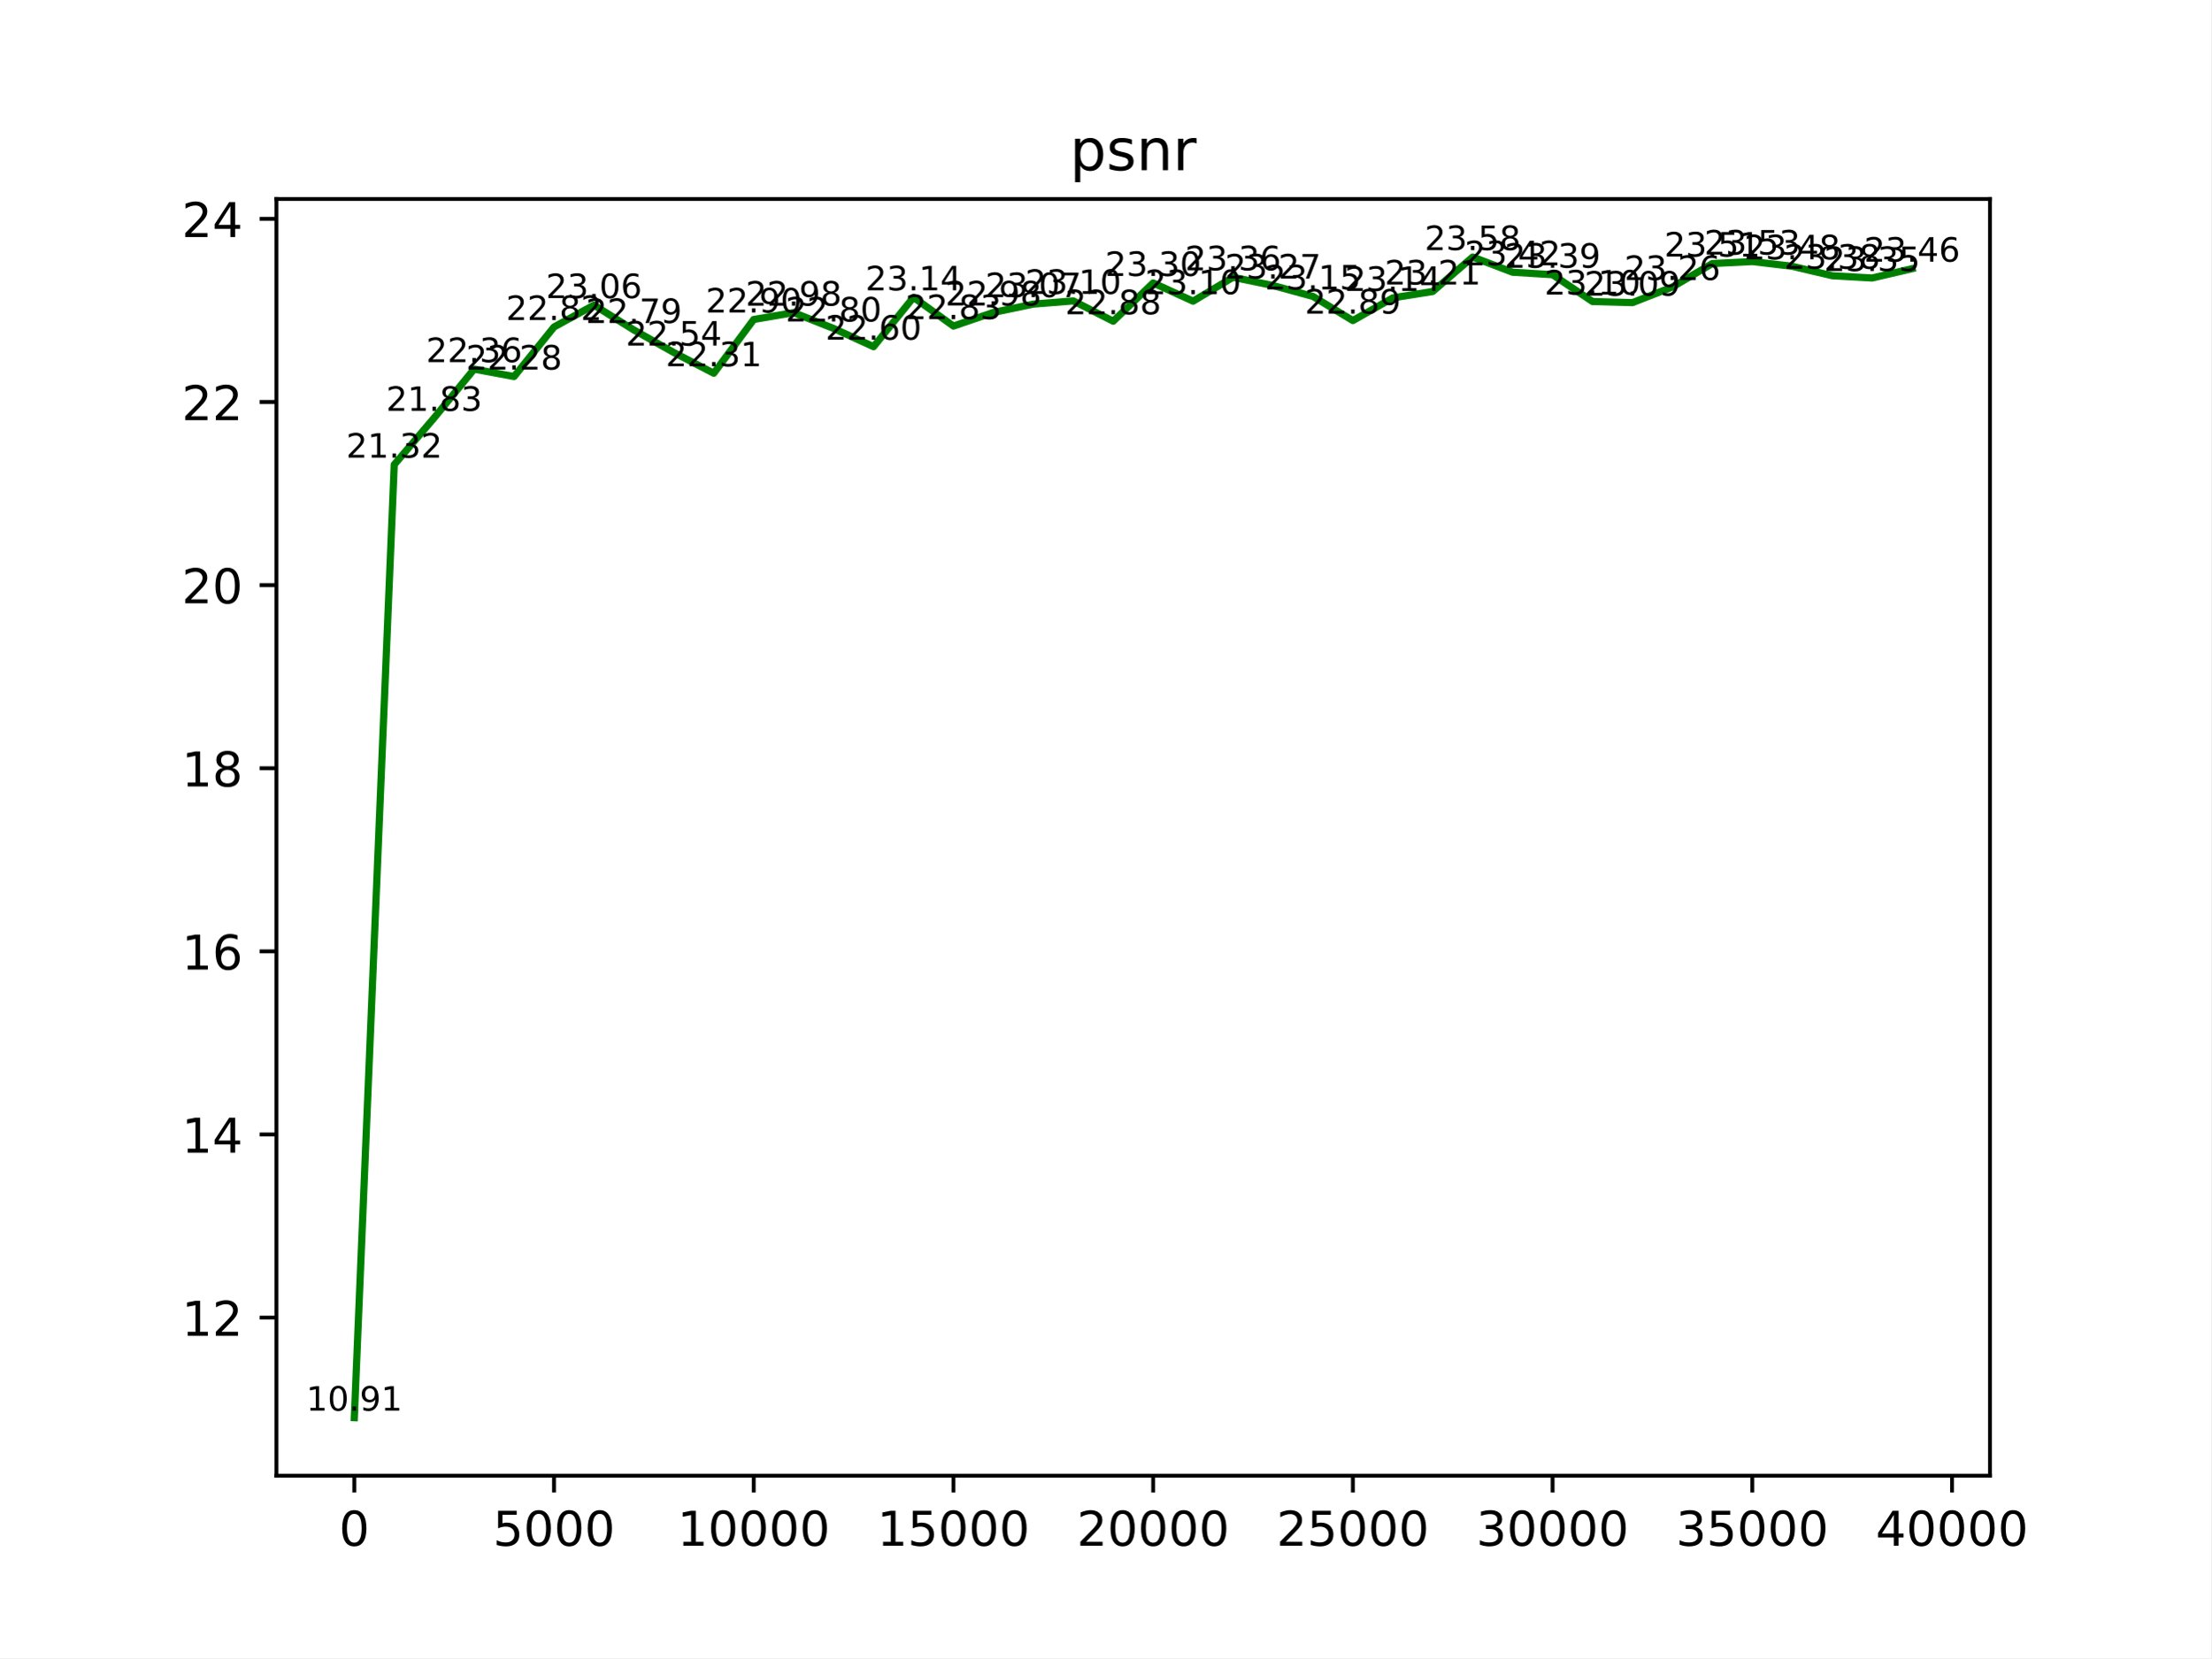
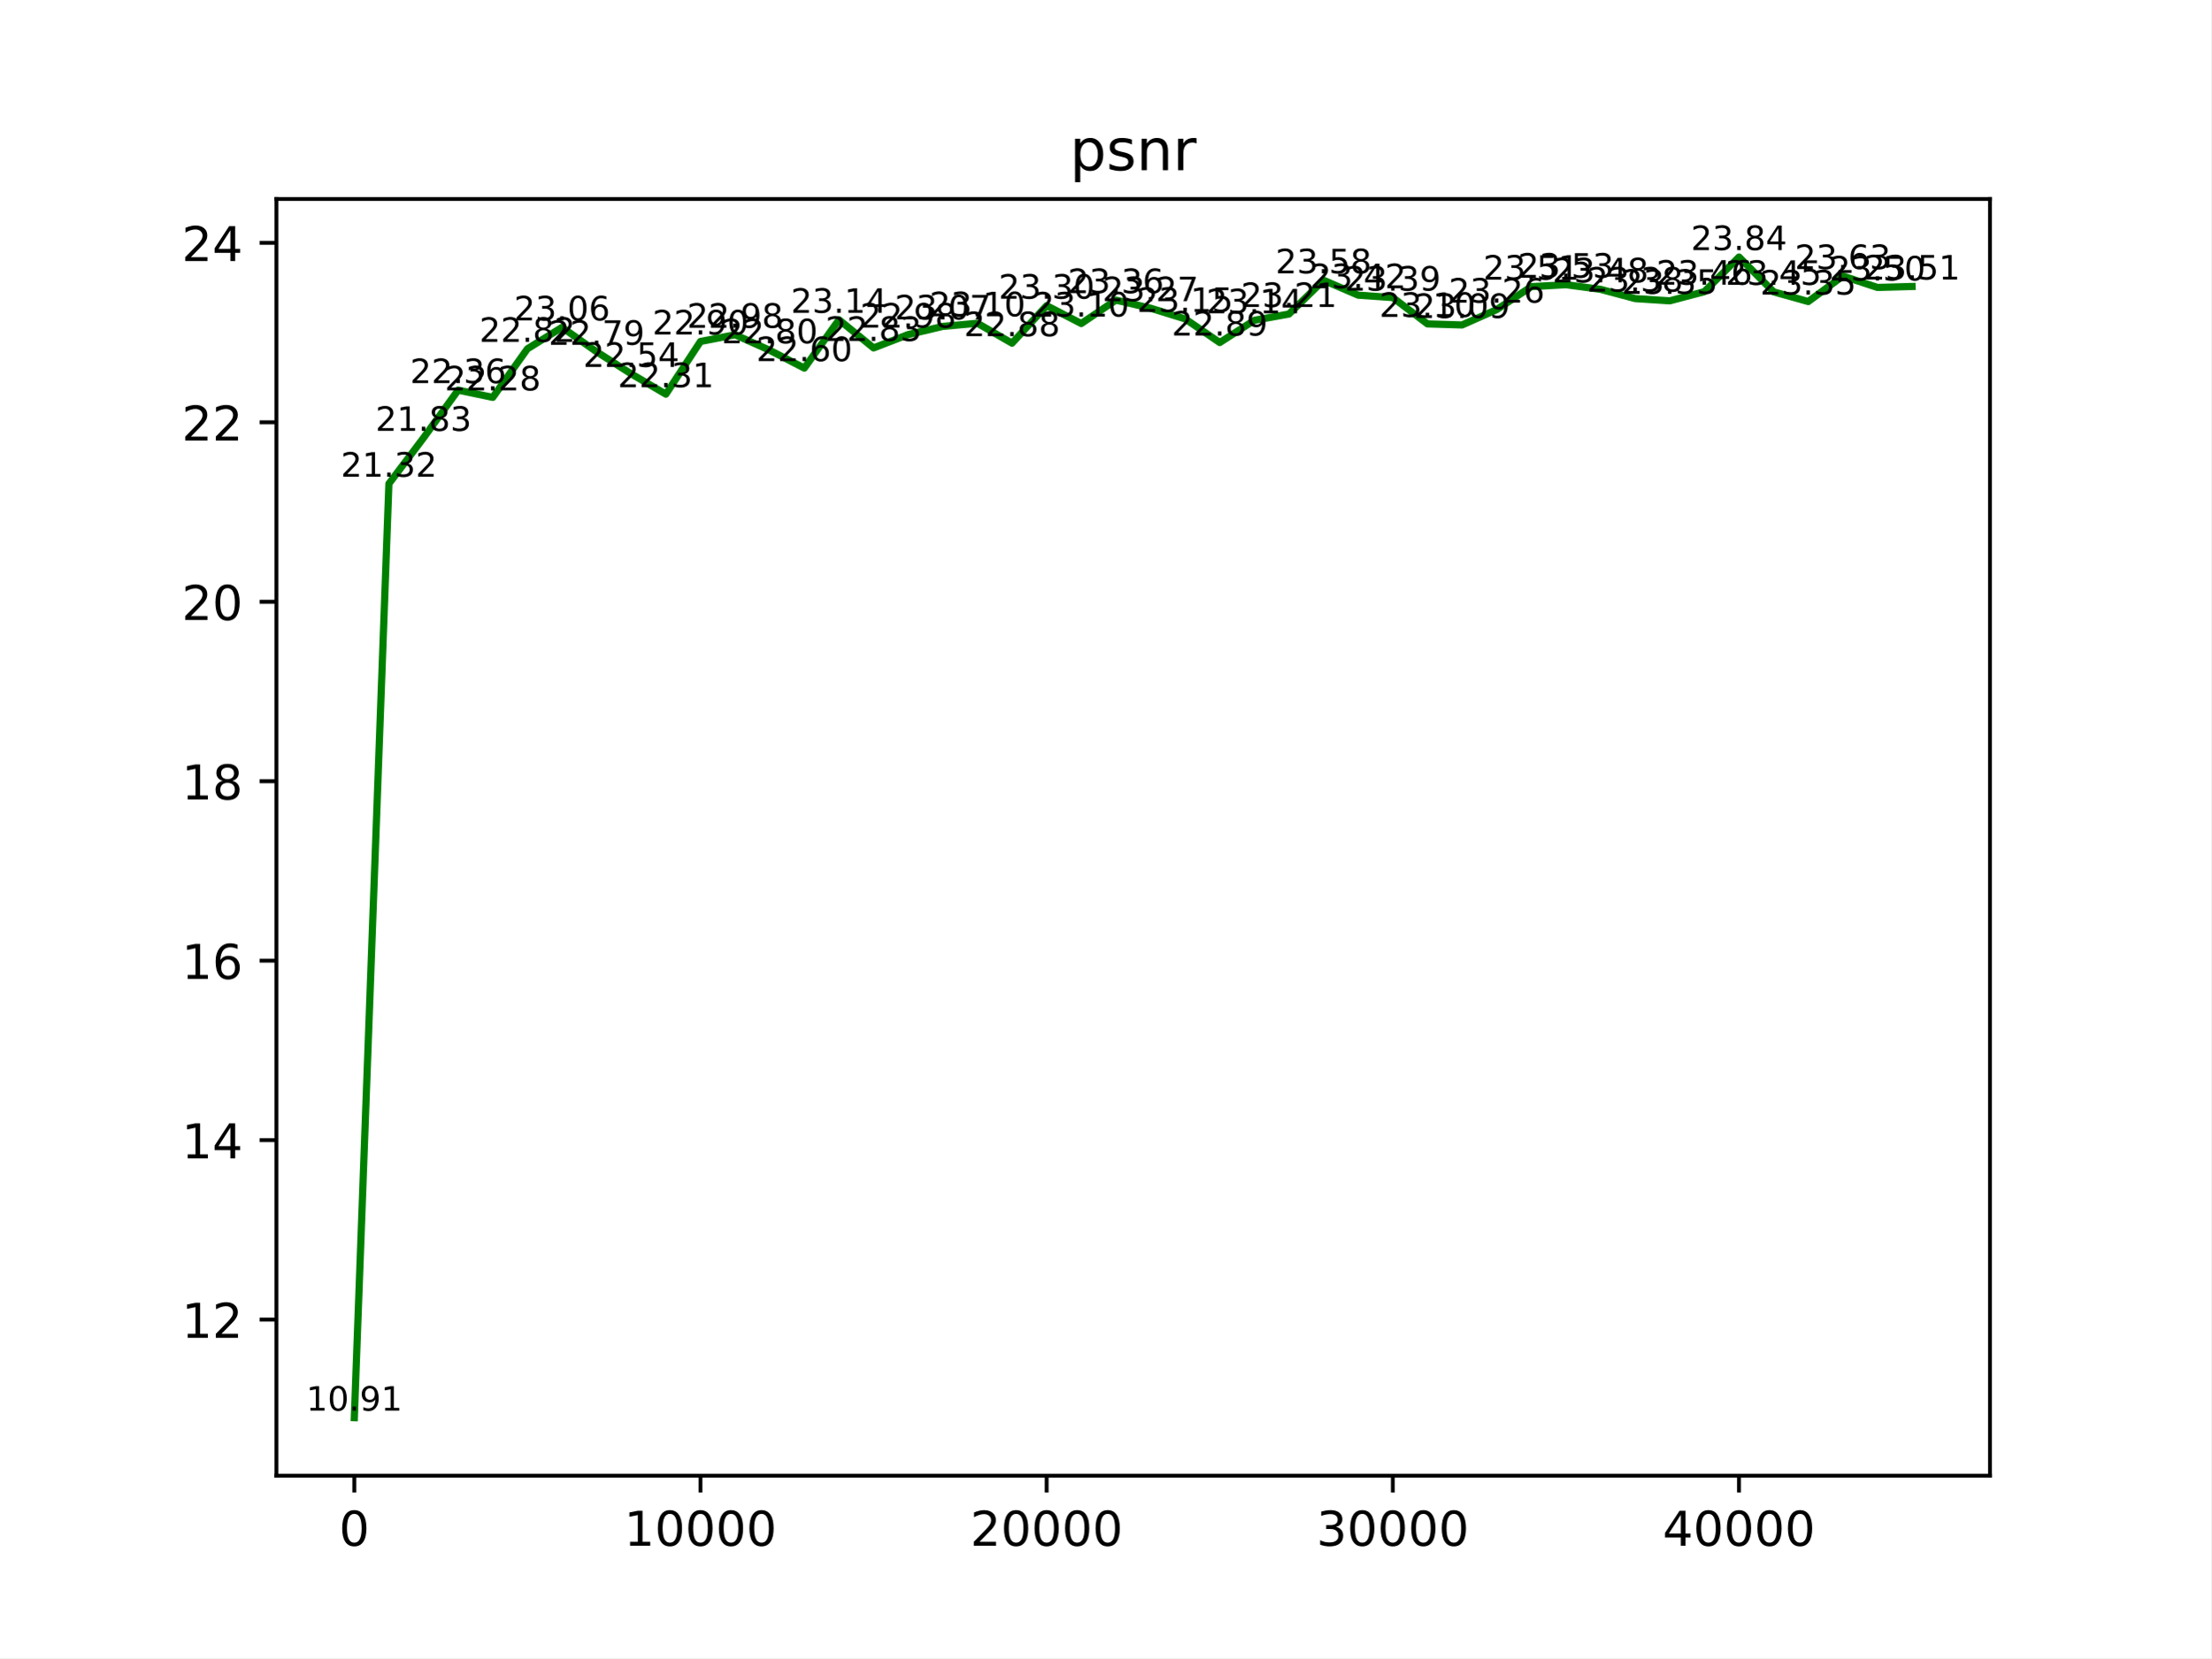
<svg xmlns="http://www.w3.org/2000/svg" xmlns:xlink="http://www.w3.org/1999/xlink" width="460.8pt" height="345.6pt" viewBox="0 0 460.8 345.6" version="1.1">
  <defs>
    <style type="text/css">*{stroke-linejoin: round; stroke-linecap: butt}</style>
  </defs>
  <g id="figure_1">
    <g id="patch_1">
      <path d="M 0 345.6  L 460.8 345.6  L 460.8 0  L 0 0  z " style="fill: #ffffff" />
    </g>
    <g id="axes_1">
      <g id="patch_2">
        <path d="M 57.6 307.584  L 414.72 307.584  L 414.72 41.472  L 57.6 41.472  z " style="fill: #ffffff" />
      </g>
      <g id="matplotlib.axis_1">
        <g id="xtick_1">
          <g id="line2d_1">
            <defs>
-               <path id="mefcbb07596" d="M 0 0  L 0 3.5  " style="stroke: #000000; stroke-width: 0.8" />
+               <path id="m2609061289" d="M 0 0  L 0 3.5  " style="stroke: #000000; stroke-width: 0.8" />
            </defs>
            <g>
-               <use xlink:href="#mefcbb07596" x="73.833" y="307.584" style="stroke: #000000; stroke-width: 0.8" />
+               <use xlink:href="#m2609061289" x="73.833" y="307.584" style="stroke: #000000; stroke-width: 0.8" />
            </g>
          </g>
          <g id="text_1">
            <g transform="translate(70.65148 322.1824)scale(0.1 -0.1)">
              <defs>
                <path id="DejaVuSans-30" d="M 2034 4250  Q 1547 4250 1301 3770  Q 1056 3291 1056 2328  Q 1056 1369 1301 889  Q 1547 409 2034 409  Q 2525 409 2770 889  Q 3016 1369 3016 2328  Q 3016 3291 2770 3770  Q 2525 4250 2034 4250  z M 2034 4750  Q 2819 4750 3233 4129  Q 3647 3509 3647 2328  Q 3647 1150 3233 529  Q 2819 -91 2034 -91  Q 1250 -91 836 529  Q 422 1150 422 2328  Q 422 3509 836 4129  Q 1250 4750 2034 4750  z " transform="scale(0.015625)" />
              </defs>
              <use xlink:href="#DejaVuSans-30" />
            </g>
          </g>
        </g>
        <g id="xtick_2">
          <g id="line2d_2">
            <g>
-               <use xlink:href="#mefcbb07596" x="115.455" y="307.584" style="stroke: #000000; stroke-width: 0.8" />
+               <use xlink:href="#m2609061289" x="145.978" y="307.584" style="stroke: #000000; stroke-width: 0.8" />
            </g>
          </g>
          <g id="text_2">
-             <g transform="translate(102.7301 322.1824)scale(0.1 -0.1)">
-               <defs>
-                 <path id="DejaVuSans-35" d="M 691 4666  L 3169 4666  L 3169 4134  L 1269 4134  L 1269 2991  Q 1406 3038 1543 3061  Q 1681 3084 1819 3084  Q 2600 3084 3056 2656  Q 3513 2228 3513 1497  Q 3513 744 3044 326  Q 2575 -91 1722 -91  Q 1428 -91 1123 -41  Q 819 9 494 109  L 494 744  Q 775 591 1075 516  Q 1375 441 1709 441  Q 2250 441 2565 725  Q 2881 1009 2881 1497  Q 2881 1984 2565 2268  Q 2250 2553 1709 2553  Q 1456 2553 1204 2497  Q 953 2441 691 2322  L 691 4666  z " transform="scale(0.015625)" />
-               </defs>
-               <use xlink:href="#DejaVuSans-35" />
-               <use xlink:href="#DejaVuSans-30" x="63.623" />
-               <use xlink:href="#DejaVuSans-30" x="127.246" />
-               <use xlink:href="#DejaVuSans-30" x="190.869" />
-             </g>
-           </g>
-         </g>
-         <g id="xtick_3">
-           <g id="line2d_3">
-             <g>
-               <use xlink:href="#mefcbb07596" x="157.077" y="307.584" style="stroke: #000000; stroke-width: 0.8" />
-             </g>
-           </g>
-           <g id="text_3">
-             <g transform="translate(141.1712 322.1824)scale(0.1 -0.1)">
+             <g transform="translate(130.0719 322.1824)scale(0.1 -0.1)">
              <defs>
                <path id="DejaVuSans-31" d="M 794 531  L 1825 531  L 1825 4091  L 703 3866  L 703 4441  L 1819 4666  L 2450 4666  L 2450 531  L 3481 531  L 3481 0  L 794 0  L 794 531  z " transform="scale(0.015625)" />
              </defs>
              <use xlink:href="#DejaVuSans-31" />
              <use xlink:href="#DejaVuSans-30" x="63.623" />
              <use xlink:href="#DejaVuSans-30" x="127.246" />
              <use xlink:href="#DejaVuSans-30" x="190.869" />
              <use xlink:href="#DejaVuSans-30" x="254.492" />
            </g>
          </g>
        </g>
-         <g id="xtick_4">
-           <g id="line2d_4">
-             <g>
-               <use xlink:href="#mefcbb07596" x="198.7" y="307.584" style="stroke: #000000; stroke-width: 0.8" />
-             </g>
-           </g>
-           <g id="text_4">
-             <g transform="translate(182.7936 322.1824)scale(0.1 -0.1)">
-               <use xlink:href="#DejaVuSans-31" />
-               <use xlink:href="#DejaVuSans-35" x="63.623" />
-               <use xlink:href="#DejaVuSans-30" x="127.246" />
-               <use xlink:href="#DejaVuSans-30" x="190.869" />
-               <use xlink:href="#DejaVuSans-30" x="254.492" />
-             </g>
-           </g>
-         </g>
-         <g id="xtick_5">
-           <g id="line2d_5">
-             <g>
-               <use xlink:href="#mefcbb07596" x="240.322" y="307.584" style="stroke: #000000; stroke-width: 0.8" />
-             </g>
-           </g>
-           <g id="text_5">
-             <g transform="translate(224.416 322.1824)scale(0.1 -0.1)">
+         <g id="xtick_3">
+           <g id="line2d_3">
+             <g>
+               <use xlink:href="#m2609061289" x="218.124" y="307.584" style="stroke: #000000; stroke-width: 0.8" />
+             </g>
+           </g>
+           <g id="text_3">
+             <g transform="translate(202.2174 322.1824)scale(0.1 -0.1)">
              <defs>
                <path id="DejaVuSans-32" d="M 1228 531  L 3431 531  L 3431 0  L 469 0  L 469 531  Q 828 903 1448 1529  Q 2069 2156 2228 2338  Q 2531 2678 2651 2914  Q 2772 3150 2772 3378  Q 2772 3750 2511 3984  Q 2250 4219 1831 4219  Q 1534 4219 1204 4116  Q 875 4013 500 3803  L 500 4441  Q 881 4594 1212 4672  Q 1544 4750 1819 4750  Q 2544 4750 2975 4387  Q 3406 4025 3406 3419  Q 3406 3131 3298 2873  Q 3191 2616 2906 2266  Q 2828 2175 2409 1742  Q 1991 1309 1228 531  z " transform="scale(0.015625)" />
              </defs>
              <use xlink:href="#DejaVuSans-32" />
              <use xlink:href="#DejaVuSans-30" x="63.623" />
              <use xlink:href="#DejaVuSans-30" x="127.246" />
              <use xlink:href="#DejaVuSans-30" x="190.869" />
              <use xlink:href="#DejaVuSans-30" x="254.492" />
            </g>
          </g>
        </g>
-         <g id="xtick_6">
-           <g id="line2d_6">
-             <g>
-               <use xlink:href="#mefcbb07596" x="281.945" y="307.584" style="stroke: #000000; stroke-width: 0.8" />
-             </g>
-           </g>
-           <g id="text_6">
-             <g transform="translate(266.0384 322.1824)scale(0.1 -0.1)">
-               <use xlink:href="#DejaVuSans-32" />
-               <use xlink:href="#DejaVuSans-35" x="63.623" />
-               <use xlink:href="#DejaVuSans-30" x="127.246" />
-               <use xlink:href="#DejaVuSans-30" x="190.869" />
-               <use xlink:href="#DejaVuSans-30" x="254.492" />
-             </g>
-           </g>
-         </g>
-         <g id="xtick_7">
-           <g id="line2d_7">
-             <g>
-               <use xlink:href="#mefcbb07596" x="323.567" y="307.584" style="stroke: #000000; stroke-width: 0.8" />
-             </g>
-           </g>
-           <g id="text_7">
-             <g transform="translate(307.6607 322.1824)scale(0.1 -0.1)">
+         <g id="xtick_4">
+           <g id="line2d_4">
+             <g>
+               <use xlink:href="#m2609061289" x="290.269" y="307.584" style="stroke: #000000; stroke-width: 0.8" />
+             </g>
+           </g>
+           <g id="text_4">
+             <g transform="translate(274.3628 322.1824)scale(0.1 -0.1)">
              <defs>
                <path id="DejaVuSans-33" d="M 2597 2516  Q 3050 2419 3304 2112  Q 3559 1806 3559 1356  Q 3559 666 3084 287  Q 2609 -91 1734 -91  Q 1441 -91 1130 -33  Q 819 25 488 141  L 488 750  Q 750 597 1062 519  Q 1375 441 1716 441  Q 2309 441 2620 675  Q 2931 909 2931 1356  Q 2931 1769 2642 2001  Q 2353 2234 1838 2234  L 1294 2234  L 1294 2753  L 1863 2753  Q 2328 2753 2575 2939  Q 2822 3125 2822 3475  Q 2822 3834 2567 4026  Q 2313 4219 1838 4219  Q 1578 4219 1281 4162  Q 984 4106 628 3988  L 628 4550  Q 988 4650 1302 4700  Q 1616 4750 1894 4750  Q 2613 4750 3031 4423  Q 3450 4097 3450 3541  Q 3450 3153 3228 2886  Q 3006 2619 2597 2516  z " transform="scale(0.015625)" />
              </defs>
              <use xlink:href="#DejaVuSans-33" />
              <use xlink:href="#DejaVuSans-30" x="63.623" />
              <use xlink:href="#DejaVuSans-30" x="127.246" />
              <use xlink:href="#DejaVuSans-30" x="190.869" />
              <use xlink:href="#DejaVuSans-30" x="254.492" />
            </g>
          </g>
        </g>
-         <g id="xtick_8">
-           <g id="line2d_8">
-             <g>
-               <use xlink:href="#mefcbb07596" x="365.189" y="307.584" style="stroke: #000000; stroke-width: 0.8" />
-             </g>
-           </g>
-           <g id="text_8">
-             <g transform="translate(349.2831 322.1824)scale(0.1 -0.1)">
-               <use xlink:href="#DejaVuSans-33" />
-               <use xlink:href="#DejaVuSans-35" x="63.623" />
-               <use xlink:href="#DejaVuSans-30" x="127.246" />
-               <use xlink:href="#DejaVuSans-30" x="190.869" />
-               <use xlink:href="#DejaVuSans-30" x="254.492" />
-             </g>
-           </g>
-         </g>
-         <g id="xtick_9">
-           <g id="line2d_9">
-             <g>
-               <use xlink:href="#mefcbb07596" x="406.812" y="307.584" style="stroke: #000000; stroke-width: 0.8" />
-             </g>
-           </g>
-           <g id="text_9">
-             <g transform="translate(390.9055 322.1824)scale(0.1 -0.1)">
+         <g id="xtick_5">
+           <g id="line2d_5">
+             <g>
+               <use xlink:href="#m2609061289" x="362.415" y="307.584" style="stroke: #000000; stroke-width: 0.8" />
+             </g>
+           </g>
+           <g id="text_5">
+             <g transform="translate(346.5083 322.1824)scale(0.1 -0.1)">
              <defs>
                <path id="DejaVuSans-34" d="M 2419 4116  L 825 1625  L 2419 1625  L 2419 4116  z M 2253 4666  L 3047 4666  L 3047 1625  L 3713 1625  L 3713 1100  L 3047 1100  L 3047 0  L 2419 0  L 2419 1100  L 313 1100  L 313 1709  L 2253 4666  z " transform="scale(0.015625)" />
              </defs>
              <use xlink:href="#DejaVuSans-34" />
              <use xlink:href="#DejaVuSans-30" x="63.623" />
              <use xlink:href="#DejaVuSans-30" x="127.246" />
              <use xlink:href="#DejaVuSans-30" x="190.869" />
              <use xlink:href="#DejaVuSans-30" x="254.492" />
            </g>
          </g>
        </g>
      </g>
      <g id="matplotlib.axis_2">
        <g id="ytick_1">
-           <g id="line2d_10">
+           <g id="line2d_6">
            <defs>
-               <path id="m9832557cb6" d="M 0 0  L -3.5 0  " style="stroke: #000000; stroke-width: 0.8" />
+               <path id="ma4cf246453" d="M 0 0  L -3.5 0  " style="stroke: #000000; stroke-width: 0.8" />
            </defs>
            <g>
-               <use xlink:href="#m9832557cb6" x="57.6" y="274.628" style="stroke: #000000; stroke-width: 0.8" />
-             </g>
-           </g>
-           <g id="text_10">
-             <g transform="translate(37.875 278.4274)scale(0.1 -0.1)">
+               <use xlink:href="#ma4cf246453" x="57.6" y="275.046" style="stroke: #000000; stroke-width: 0.8" />
+             </g>
+           </g>
+           <g id="text_6">
+             <g transform="translate(37.875 278.8451)scale(0.1 -0.1)">
              <use xlink:href="#DejaVuSans-31" />
              <use xlink:href="#DejaVuSans-32" x="63.623" />
            </g>
          </g>
        </g>
        <g id="ytick_2">
-           <g id="line2d_11">
-             <g>
-               <use xlink:href="#m9832557cb6" x="57.6" y="236.458" style="stroke: #000000; stroke-width: 0.8" />
-             </g>
-           </g>
-           <g id="text_11">
-             <g transform="translate(37.875 240.2577)scale(0.1 -0.1)">
+           <g id="line2d_7">
+             <g>
+               <use xlink:href="#ma4cf246453" x="57.6" y="237.64" style="stroke: #000000; stroke-width: 0.8" />
+             </g>
+           </g>
+           <g id="text_7">
+             <g transform="translate(37.875 241.4396)scale(0.1 -0.1)">
              <use xlink:href="#DejaVuSans-31" />
              <use xlink:href="#DejaVuSans-34" x="63.623" />
            </g>
          </g>
        </g>
        <g id="ytick_3">
-           <g id="line2d_12">
-             <g>
-               <use xlink:href="#m9832557cb6" x="57.6" y="198.289" style="stroke: #000000; stroke-width: 0.8" />
-             </g>
-           </g>
-           <g id="text_12">
-             <g transform="translate(37.875 202.0879)scale(0.1 -0.1)">
+           <g id="line2d_8">
+             <g>
+               <use xlink:href="#ma4cf246453" x="57.6" y="200.235" style="stroke: #000000; stroke-width: 0.8" />
+             </g>
+           </g>
+           <g id="text_8">
+             <g transform="translate(37.875 204.0341)scale(0.1 -0.1)">
              <defs>
                <path id="DejaVuSans-36" d="M 2113 2584  Q 1688 2584 1439 2293  Q 1191 2003 1191 1497  Q 1191 994 1439 701  Q 1688 409 2113 409  Q 2538 409 2786 701  Q 3034 994 3034 1497  Q 3034 2003 2786 2293  Q 2538 2584 2113 2584  z M 3366 4563  L 3366 3988  Q 3128 4100 2886 4159  Q 2644 4219 2406 4219  Q 1781 4219 1451 3797  Q 1122 3375 1075 2522  Q 1259 2794 1537 2939  Q 1816 3084 2150 3084  Q 2853 3084 3261 2657  Q 3669 2231 3669 1497  Q 3669 778 3244 343  Q 2819 -91 2113 -91  Q 1303 -91 875 529  Q 447 1150 447 2328  Q 447 3434 972 4092  Q 1497 4750 2381 4750  Q 2619 4750 2861 4703  Q 3103 4656 3366 4563  z " transform="scale(0.015625)" />
              </defs>
              <use xlink:href="#DejaVuSans-31" />
              <use xlink:href="#DejaVuSans-36" x="63.623" />
            </g>
          </g>
        </g>
        <g id="ytick_4">
-           <g id="line2d_13">
-             <g>
-               <use xlink:href="#m9832557cb6" x="57.6" y="160.119" style="stroke: #000000; stroke-width: 0.8" />
-             </g>
-           </g>
-           <g id="text_13">
-             <g transform="translate(37.875 163.9181)scale(0.1 -0.1)">
+           <g id="line2d_9">
+             <g>
+               <use xlink:href="#ma4cf246453" x="57.6" y="162.829" style="stroke: #000000; stroke-width: 0.8" />
+             </g>
+           </g>
+           <g id="text_9">
+             <g transform="translate(37.875 166.6287)scale(0.1 -0.1)">
              <defs>
                <path id="DejaVuSans-38" d="M 2034 2216  Q 1584 2216 1326 1975  Q 1069 1734 1069 1313  Q 1069 891 1326 650  Q 1584 409 2034 409  Q 2484 409 2743 651  Q 3003 894 3003 1313  Q 3003 1734 2745 1975  Q 2488 2216 2034 2216  z M 1403 2484  Q 997 2584 770 2862  Q 544 3141 544 3541  Q 544 4100 942 4425  Q 1341 4750 2034 4750  Q 2731 4750 3128 4425  Q 3525 4100 3525 3541  Q 3525 3141 3298 2862  Q 3072 2584 2669 2484  Q 3125 2378 3379 2068  Q 3634 1759 3634 1313  Q 3634 634 3220 271  Q 2806 -91 2034 -91  Q 1263 -91 848 271  Q 434 634 434 1313  Q 434 1759 690 2068  Q 947 2378 1403 2484  z M 1172 3481  Q 1172 3119 1398 2916  Q 1625 2713 2034 2713  Q 2441 2713 2670 2916  Q 2900 3119 2900 3481  Q 2900 3844 2670 4047  Q 2441 4250 2034 4250  Q 1625 4250 1398 4047  Q 1172 3844 1172 3481  z " transform="scale(0.015625)" />
              </defs>
              <use xlink:href="#DejaVuSans-31" />
              <use xlink:href="#DejaVuSans-38" x="63.623" />
            </g>
          </g>
        </g>
        <g id="ytick_5">
-           <g id="line2d_14">
-             <g>
-               <use xlink:href="#m9832557cb6" x="57.6" y="121.949" style="stroke: #000000; stroke-width: 0.8" />
-             </g>
-           </g>
-           <g id="text_14">
-             <g transform="translate(37.875 125.7484)scale(0.1 -0.1)">
+           <g id="line2d_10">
+             <g>
+               <use xlink:href="#ma4cf246453" x="57.6" y="125.424" style="stroke: #000000; stroke-width: 0.8" />
+             </g>
+           </g>
+           <g id="text_10">
+             <g transform="translate(37.875 129.2232)scale(0.1 -0.1)">
              <use xlink:href="#DejaVuSans-32" />
              <use xlink:href="#DejaVuSans-30" x="63.623" />
            </g>
          </g>
        </g>
        <g id="ytick_6">
-           <g id="line2d_15">
-             <g>
-               <use xlink:href="#m9832557cb6" x="57.6" y="83.779" style="stroke: #000000; stroke-width: 0.8" />
-             </g>
-           </g>
-           <g id="text_15">
-             <g transform="translate(37.875 87.57859)scale(0.1 -0.1)">
+           <g id="line2d_11">
+             <g>
+               <use xlink:href="#ma4cf246453" x="57.6" y="88.018" style="stroke: #000000; stroke-width: 0.8" />
+             </g>
+           </g>
+           <g id="text_11">
+             <g transform="translate(37.875 91.81767)scale(0.1 -0.1)">
              <use xlink:href="#DejaVuSans-32" />
              <use xlink:href="#DejaVuSans-32" x="63.623" />
            </g>
          </g>
        </g>
        <g id="ytick_7">
-           <g id="line2d_16">
-             <g>
-               <use xlink:href="#m9832557cb6" x="57.6" y="45.61" style="stroke: #000000; stroke-width: 0.8" />
-             </g>
-           </g>
-           <g id="text_16">
-             <g transform="translate(37.875 49.40882)scale(0.1 -0.1)">
+           <g id="line2d_12">
+             <g>
+               <use xlink:href="#ma4cf246453" x="57.6" y="50.613" style="stroke: #000000; stroke-width: 0.8" />
+             </g>
+           </g>
+           <g id="text_12">
+             <g transform="translate(37.875 54.41219)scale(0.1 -0.1)">
              <use xlink:href="#DejaVuSans-32" />
              <use xlink:href="#DejaVuSans-34" x="63.623" />
            </g>
          </g>
        </g>
      </g>
-       <g id="line2d_17">
-         <path d="M 73.833 295.488  L 82.157 96.833  L 90.482 87.081  L 98.806 76.928  L 107.131 78.474  L 115.455 68.149  L 123.78 63.588  L 132.104 68.779  L 140.429 73.474  L 148.753 77.787  L 157.077 66.584  L 165.402 65.153  L 173.726 68.454  L 182.051 72.252  L 190.375 61.965  L 198.7 67.958  L 207.024 65.114  L 215.349 63.378  L 223.673 62.71  L 231.998 66.947  L 240.322 58.969  L 248.647 62.767  L 256.971 57.786  L 265.296 59.503  L 273.62 61.775  L 281.945 66.813  L 290.269 62.08  L 298.594 60.744  L 306.918 53.568  L 315.243 56.736  L 323.567 57.251  L 331.891 62.843  L 340.216 63.072  L 348.54 59.809  L 356.865 54.923  L 365.189 54.503  L 373.514 55.496  L 381.838 57.461  L 390.163 57.938  L 398.487 55.992  " clip-path="url(#p289a0929b6)" style="fill: none; stroke: #008000; stroke-width: 1.5; stroke-linecap: square" />
+       <g id="line2d_13">
+         <path d="M 73.833 295.488  L 81.047 100.811  L 88.262 91.254  L 95.476 81.304  L 102.691 82.819  L 109.905 72.701  L 117.12 68.231  L 124.335 73.318  L 131.549 77.919  L 138.764 82.146  L 145.978 71.167  L 153.193 69.765  L 160.407 73  L 167.622 76.722  L 174.836 66.641  L 182.051 72.514  L 189.265 69.727  L 196.48 68.025  L 203.695 67.371  L 210.909 71.523  L 218.124 63.705  L 225.338 67.427  L 232.553 62.545  L 239.767 64.229  L 246.982 66.454  L 254.196 71.392  L 261.411 66.753  L 268.625 65.444  L 275.84 58.412  L 283.055 61.517  L 290.269 62.022  L 297.484 67.502  L 304.698 67.726  L 311.913 64.528  L 319.127 59.74  L 326.342 59.328  L 333.556 60.301  L 340.771 62.227  L 347.985 62.695  L 355.2 60.787  L 362.415 53.568  L 369.629 60.825  L 376.844 62.845  L 384.058 57.533  L 391.273 59.908  L 398.487 59.703  " clip-path="url(#peee6339cbf)" style="fill: none; stroke: #008000; stroke-width: 1.5; stroke-linecap: square" />
      </g>
      <g id="patch_3">
        <path d="M 57.6 307.584  L 57.6 41.472  " style="fill: none; stroke: #000000; stroke-width: 0.8; stroke-linejoin: miter; stroke-linecap: square" />
      </g>
      <g id="patch_4">
        <path d="M 414.72 307.584  L 414.72 41.472  " style="fill: none; stroke: #000000; stroke-width: 0.8; stroke-linejoin: miter; stroke-linecap: square" />
      </g>
      <g id="patch_5">
        <path d="M 57.6 307.584  L 414.72 307.584  " style="fill: none; stroke: #000000; stroke-width: 0.8; stroke-linejoin: miter; stroke-linecap: square" />
      </g>
      <g id="patch_6">
        <path d="M 57.6 41.472  L 414.72 41.472  " style="fill: none; stroke: #000000; stroke-width: 0.8; stroke-linejoin: miter; stroke-linecap: square" />
      </g>
-       <g id="text_17">
+       <g id="text_13">
        <g transform="translate(63.81288 294.0322)scale(0.07 -0.07)">
          <defs>
            <path id="DejaVuSans-2e" d="M 684 794  L 1344 794  L 1344 0  L 684 0  L 684 794  z " transform="scale(0.015625)" />
            <path id="DejaVuSans-39" d="M 703 97  L 703 672  Q 941 559 1184 500  Q 1428 441 1663 441  Q 2288 441 2617 861  Q 2947 1281 2994 2138  Q 2813 1869 2534 1725  Q 2256 1581 1919 1581  Q 1219 1581 811 2004  Q 403 2428 403 3163  Q 403 3881 828 4315  Q 1253 4750 1959 4750  Q 2769 4750 3195 4129  Q 3622 3509 3622 2328  Q 3622 1225 3098 567  Q 2575 -91 1691 -91  Q 1453 -91 1209 -44  Q 966 3 703 97  z M 1959 2075  Q 2384 2075 2632 2365  Q 2881 2656 2881 3163  Q 2881 3666 2632 3958  Q 2384 4250 1959 4250  Q 1534 4250 1286 3958  Q 1038 3666 1038 3163  Q 1038 2656 1286 2365  Q 1534 2075 1959 2075  z " transform="scale(0.015625)" />
          </defs>
          <use xlink:href="#DejaVuSans-31" />
          <use xlink:href="#DejaVuSans-30" x="63.623" />
          <use xlink:href="#DejaVuSans-2e" x="127.246" />
          <use xlink:href="#DejaVuSans-39" x="159.033" />
          <use xlink:href="#DejaVuSans-31" x="222.656" />
        </g>
      </g>
-       <g id="text_18">
-         <g transform="translate(72.13736 95.37765)scale(0.07 -0.07)">
+       <g id="text_14">
+         <g transform="translate(71.02743 99.35535)scale(0.07 -0.07)">
          <use xlink:href="#DejaVuSans-32" />
          <use xlink:href="#DejaVuSans-31" x="63.623" />
          <use xlink:href="#DejaVuSans-2e" x="127.246" />
          <use xlink:href="#DejaVuSans-33" x="159.033" />
          <use xlink:href="#DejaVuSans-32" x="222.656" />
        </g>
      </g>
-       <g id="text_19">
-         <g transform="translate(80.46183 85.62528)scale(0.07 -0.07)">
+       <g id="text_15">
+         <g transform="translate(78.24197 89.79825)scale(0.07 -0.07)">
          <use xlink:href="#DejaVuSans-32" />
          <use xlink:href="#DejaVuSans-31" x="63.623" />
          <use xlink:href="#DejaVuSans-2e" x="127.246" />
          <use xlink:href="#DejaVuSans-38" x="159.033" />
          <use xlink:href="#DejaVuSans-33" x="222.656" />
        </g>
      </g>
-       <g id="text_20">
-         <g transform="translate(88.78631 75.47212)scale(0.07 -0.07)">
+       <g id="text_16">
+         <g transform="translate(85.45652 79.84839)scale(0.07 -0.07)">
          <use xlink:href="#DejaVuSans-32" />
          <use xlink:href="#DejaVuSans-32" x="63.623" />
          <use xlink:href="#DejaVuSans-2e" x="127.246" />
          <use xlink:href="#DejaVuSans-33" x="159.033" />
          <use xlink:href="#DejaVuSans-36" x="222.656" />
        </g>
      </g>
-       <g id="text_21">
-         <g transform="translate(97.11079 77.01799)scale(0.07 -0.07)">
+       <g id="text_17">
+         <g transform="translate(92.67106 81.36331)scale(0.07 -0.07)">
          <use xlink:href="#DejaVuSans-32" />
          <use xlink:href="#DejaVuSans-32" x="63.623" />
          <use xlink:href="#DejaVuSans-2e" x="127.246" />
          <use xlink:href="#DejaVuSans-32" x="159.033" />
          <use xlink:href="#DejaVuSans-38" x="222.656" />
        </g>
      </g>
-       <g id="text_22">
-         <g transform="translate(105.4353 66.69307)scale(0.07 -0.07)">
+       <g id="text_18">
+         <g transform="translate(99.88561 71.24513)scale(0.07 -0.07)">
          <use xlink:href="#DejaVuSans-32" />
          <use xlink:href="#DejaVuSans-32" x="63.623" />
          <use xlink:href="#DejaVuSans-2e" x="127.246" />
          <use xlink:href="#DejaVuSans-38" x="159.033" />
          <use xlink:href="#DejaVuSans-32" x="222.656" />
        </g>
      </g>
-       <g id="text_23">
-         <g transform="translate(113.7597 62.13178)scale(0.07 -0.07)">
+       <g id="text_19">
+         <g transform="translate(107.1002 66.77517)scale(0.07 -0.07)">
          <use xlink:href="#DejaVuSans-32" />
          <use xlink:href="#DejaVuSans-33" x="63.623" />
          <use xlink:href="#DejaVuSans-2e" x="127.246" />
          <use xlink:href="#DejaVuSans-30" x="159.033" />
          <use xlink:href="#DejaVuSans-36" x="222.656" />
        </g>
      </g>
-       <g id="text_24">
-         <g transform="translate(122.0842 67.32287)scale(0.07 -0.07)">
+       <g id="text_20">
+         <g transform="translate(114.3147 71.86232)scale(0.07 -0.07)">
          <defs>
            <path id="DejaVuSans-37" d="M 525 4666  L 3525 4666  L 3525 4397  L 1831 0  L 1172 0  L 2766 4134  L 525 4134  L 525 4666  z " transform="scale(0.015625)" />
          </defs>
          <use xlink:href="#DejaVuSans-32" />
          <use xlink:href="#DejaVuSans-32" x="63.623" />
          <use xlink:href="#DejaVuSans-2e" x="127.246" />
          <use xlink:href="#DejaVuSans-37" x="159.033" />
          <use xlink:href="#DejaVuSans-39" x="222.656" />
        </g>
      </g>
-       <g id="text_25">
-         <g transform="translate(130.4087 72.01775)scale(0.07 -0.07)">
+       <g id="text_21">
+         <g transform="translate(121.5292 76.46319)scale(0.07 -0.07)">
+           <defs>
+             <path id="DejaVuSans-35" d="M 691 4666  L 3169 4666  L 3169 4134  L 1269 4134  L 1269 2991  Q 1406 3038 1543 3061  Q 1681 3084 1819 3084  Q 2600 3084 3056 2656  Q 3513 2228 3513 1497  Q 3513 744 3044 326  Q 2575 -91 1722 -91  Q 1428 -91 1123 -41  Q 819 9 494 109  L 494 744  Q 775 591 1075 516  Q 1375 441 1709 441  Q 2250 441 2565 725  Q 2881 1009 2881 1497  Q 2881 1984 2565 2268  Q 2250 2553 1709 2553  Q 1456 2553 1204 2497  Q 953 2441 691 2322  L 691 4666  z " transform="scale(0.015625)" />
+           </defs>
          <use xlink:href="#DejaVuSans-32" />
          <use xlink:href="#DejaVuSans-32" x="63.623" />
          <use xlink:href="#DejaVuSans-2e" x="127.246" />
          <use xlink:href="#DejaVuSans-35" x="159.033" />
          <use xlink:href="#DejaVuSans-34" x="222.656" />
        </g>
      </g>
-       <g id="text_26">
-         <g transform="translate(138.7332 76.33094)scale(0.07 -0.07)">
+       <g id="text_22">
+         <g transform="translate(128.7438 80.69001)scale(0.07 -0.07)">
          <use xlink:href="#DejaVuSans-32" />
          <use xlink:href="#DejaVuSans-32" x="63.623" />
          <use xlink:href="#DejaVuSans-2e" x="127.246" />
          <use xlink:href="#DejaVuSans-33" x="159.033" />
          <use xlink:href="#DejaVuSans-31" x="222.656" />
        </g>
      </g>
-       <g id="text_27">
-         <g transform="translate(147.0576 65.12811)scale(0.07 -0.07)">
+       <g id="text_23">
+         <g transform="translate(135.9583 69.7115)scale(0.07 -0.07)">
          <use xlink:href="#DejaVuSans-32" />
          <use xlink:href="#DejaVuSans-32" x="63.623" />
          <use xlink:href="#DejaVuSans-2e" x="127.246" />
          <use xlink:href="#DejaVuSans-39" x="159.033" />
          <use xlink:href="#DejaVuSans-30" x="222.656" />
        </g>
      </g>
-       <g id="text_28">
-         <g transform="translate(155.3821 63.69674)scale(0.07 -0.07)">
+       <g id="text_24">
+         <g transform="translate(143.1729 68.3088)scale(0.07 -0.07)">
          <use xlink:href="#DejaVuSans-32" />
          <use xlink:href="#DejaVuSans-32" x="63.623" />
          <use xlink:href="#DejaVuSans-2e" x="127.246" />
          <use xlink:href="#DejaVuSans-39" x="159.033" />
          <use xlink:href="#DejaVuSans-38" x="222.656" />
        </g>
      </g>
-       <g id="text_29">
-         <g transform="translate(163.7066 66.99843)scale(0.07 -0.07)">
+       <g id="text_25">
+         <g transform="translate(150.3874 71.54437)scale(0.07 -0.07)">
          <use xlink:href="#DejaVuSans-32" />
          <use xlink:href="#DejaVuSans-32" x="63.623" />
          <use xlink:href="#DejaVuSans-2e" x="127.246" />
          <use xlink:href="#DejaVuSans-38" x="159.033" />
          <use xlink:href="#DejaVuSans-30" x="222.656" />
        </g>
      </g>
-       <g id="text_30">
-         <g transform="translate(172.0311 70.79632)scale(0.07 -0.07)">
+       <g id="text_26">
+         <g transform="translate(157.602 75.26622)scale(0.07 -0.07)">
          <use xlink:href="#DejaVuSans-32" />
          <use xlink:href="#DejaVuSans-32" x="63.623" />
          <use xlink:href="#DejaVuSans-2e" x="127.246" />
          <use xlink:href="#DejaVuSans-36" x="159.033" />
          <use xlink:href="#DejaVuSans-30" x="222.656" />
        </g>
      </g>
-       <g id="text_31">
-         <g transform="translate(180.3555 60.50957)scale(0.07 -0.07)">
+       <g id="text_27">
+         <g transform="translate(164.8165 65.18544)scale(0.07 -0.07)">
          <use xlink:href="#DejaVuSans-32" />
          <use xlink:href="#DejaVuSans-33" x="63.623" />
          <use xlink:href="#DejaVuSans-2e" x="127.246" />
          <use xlink:href="#DejaVuSans-31" x="159.033" />
          <use xlink:href="#DejaVuSans-34" x="222.656" />
        </g>
      </g>
-       <g id="text_32">
-         <g transform="translate(188.68 66.50222)scale(0.07 -0.07)">
+       <g id="text_28">
+         <g transform="translate(172.0311 71.0581)scale(0.07 -0.07)">
          <use xlink:href="#DejaVuSans-32" />
          <use xlink:href="#DejaVuSans-32" x="63.623" />
          <use xlink:href="#DejaVuSans-2e" x="127.246" />
          <use xlink:href="#DejaVuSans-38" x="159.033" />
          <use xlink:href="#DejaVuSans-33" x="222.656" />
        </g>
      </g>
-       <g id="text_33">
-         <g transform="translate(197.0045 63.65857)scale(0.07 -0.07)">
+       <g id="text_29">
+         <g transform="translate(179.2456 68.27139)scale(0.07 -0.07)">
          <use xlink:href="#DejaVuSans-32" />
          <use xlink:href="#DejaVuSans-32" x="63.623" />
          <use xlink:href="#DejaVuSans-2e" x="127.246" />
          <use xlink:href="#DejaVuSans-39" x="159.033" />
          <use xlink:href="#DejaVuSans-38" x="222.656" />
        </g>
      </g>
-       <g id="text_34">
-         <g transform="translate(205.329 61.92185)scale(0.07 -0.07)">
+       <g id="text_30">
+         <g transform="translate(186.4602 66.56944)scale(0.07 -0.07)">
          <use xlink:href="#DejaVuSans-32" />
          <use xlink:href="#DejaVuSans-33" x="63.623" />
          <use xlink:href="#DejaVuSans-2e" x="127.246" />
          <use xlink:href="#DejaVuSans-30" x="159.033" />
          <use xlink:href="#DejaVuSans-37" x="222.656" />
        </g>
      </g>
-       <g id="text_35">
-         <g transform="translate(213.6534 61.25388)scale(0.07 -0.07)">
+       <g id="text_31">
+         <g transform="translate(193.6747 65.91484)scale(0.07 -0.07)">
          <use xlink:href="#DejaVuSans-32" />
          <use xlink:href="#DejaVuSans-33" x="63.623" />
          <use xlink:href="#DejaVuSans-2e" x="127.246" />
          <use xlink:href="#DejaVuSans-31" x="159.033" />
          <use xlink:href="#DejaVuSans-30" x="222.656" />
        </g>
      </g>
-       <g id="text_36">
-         <g transform="translate(221.9779 65.49072)scale(0.07 -0.07)">
+       <g id="text_32">
+         <g transform="translate(200.8892 70.06685)scale(0.07 -0.07)">
          <use xlink:href="#DejaVuSans-32" />
          <use xlink:href="#DejaVuSans-32" x="63.623" />
          <use xlink:href="#DejaVuSans-2e" x="127.246" />
          <use xlink:href="#DejaVuSans-38" x="159.033" />
          <use xlink:href="#DejaVuSans-38" x="222.656" />
        </g>
      </g>
-       <g id="text_37">
-         <g transform="translate(230.3024 57.51324)scale(0.07 -0.07)">
-           <use xlink:href="#DejaVuSans-32" />
-           <use xlink:href="#DejaVuSans-33" x="63.623" />
-           <use xlink:href="#DejaVuSans-2e" x="127.246" />
-           <use xlink:href="#DejaVuSans-33" x="159.033" />
-           <use xlink:href="#DejaVuSans-30" x="222.656" />
-         </g>
-       </g>
-       <g id="text_38">
-         <g transform="translate(238.6269 61.31113)scale(0.07 -0.07)">
+       <g id="text_33">
+         <g transform="translate(208.1038 62.24911)scale(0.07 -0.07)">
+           <use xlink:href="#DejaVuSans-32" />
+           <use xlink:href="#DejaVuSans-33" x="63.623" />
+           <use xlink:href="#DejaVuSans-2e" x="127.246" />
+           <use xlink:href="#DejaVuSans-33" x="159.033" />
+           <use xlink:href="#DejaVuSans-30" x="222.656" />
+         </g>
+       </g>
+       <g id="text_34">
+         <g transform="translate(215.3183 65.97095)scale(0.07 -0.07)">
          <use xlink:href="#DejaVuSans-32" />
          <use xlink:href="#DejaVuSans-33" x="63.623" />
          <use xlink:href="#DejaVuSans-2e" x="127.246" />
          <use xlink:href="#DejaVuSans-31" x="159.033" />
          <use xlink:href="#DejaVuSans-30" x="222.656" />
        </g>
      </g>
-       <g id="text_39">
-         <g transform="translate(246.9513 56.32998)scale(0.07 -0.07)">
+       <g id="text_35">
+         <g transform="translate(222.5329 61.08954)scale(0.07 -0.07)">
          <use xlink:href="#DejaVuSans-32" />
          <use xlink:href="#DejaVuSans-33" x="63.623" />
          <use xlink:href="#DejaVuSans-2e" x="127.246" />
          <use xlink:href="#DejaVuSans-33" x="159.033" />
          <use xlink:href="#DejaVuSans-36" x="222.656" />
        </g>
      </g>
-       <g id="text_40">
-         <g transform="translate(255.2758 58.04762)scale(0.07 -0.07)">
+       <g id="text_36">
+         <g transform="translate(229.7474 62.77278)scale(0.07 -0.07)">
          <use xlink:href="#DejaVuSans-32" />
          <use xlink:href="#DejaVuSans-33" x="63.623" />
          <use xlink:href="#DejaVuSans-2e" x="127.246" />
          <use xlink:href="#DejaVuSans-32" x="159.033" />
          <use xlink:href="#DejaVuSans-37" x="222.656" />
        </g>
      </g>
-       <g id="text_41">
-         <g transform="translate(263.6003 60.31872)scale(0.07 -0.07)">
+       <g id="text_37">
+         <g transform="translate(236.962 64.99841)scale(0.07 -0.07)">
          <use xlink:href="#DejaVuSans-32" />
          <use xlink:href="#DejaVuSans-33" x="63.623" />
          <use xlink:href="#DejaVuSans-2e" x="127.246" />
          <use xlink:href="#DejaVuSans-31" x="159.033" />
          <use xlink:href="#DejaVuSans-35" x="222.656" />
        </g>
      </g>
-       <g id="text_42">
-         <g transform="translate(271.9248 65.35713)scale(0.07 -0.07)">
+       <g id="text_38">
+         <g transform="translate(244.1765 69.93593)scale(0.07 -0.07)">
          <use xlink:href="#DejaVuSans-32" />
          <use xlink:href="#DejaVuSans-32" x="63.623" />
          <use xlink:href="#DejaVuSans-2e" x="127.246" />
          <use xlink:href="#DejaVuSans-38" x="159.033" />
          <use xlink:href="#DejaVuSans-39" x="222.656" />
        </g>
      </g>
-       <g id="text_43">
-         <g transform="translate(280.2492 60.62408)scale(0.07 -0.07)">
+       <g id="text_39">
+         <g transform="translate(251.3911 65.29765)scale(0.07 -0.07)">
          <use xlink:href="#DejaVuSans-32" />
          <use xlink:href="#DejaVuSans-33" x="63.623" />
          <use xlink:href="#DejaVuSans-2e" x="127.246" />
          <use xlink:href="#DejaVuSans-31" x="159.033" />
          <use xlink:href="#DejaVuSans-34" x="222.656" />
        </g>
      </g>
-       <g id="text_44">
-         <g transform="translate(288.5737 59.28813)scale(0.07 -0.07)">
+       <g id="text_40">
+         <g transform="translate(258.6056 63.98846)scale(0.07 -0.07)">
          <use xlink:href="#DejaVuSans-32" />
          <use xlink:href="#DejaVuSans-33" x="63.623" />
          <use xlink:href="#DejaVuSans-2e" x="127.246" />
          <use xlink:href="#DejaVuSans-32" x="159.033" />
          <use xlink:href="#DejaVuSans-31" x="222.656" />
        </g>
      </g>
-       <g id="text_45">
-         <g transform="translate(296.8982 52.11222)scale(0.07 -0.07)">
+       <g id="text_41">
+         <g transform="translate(265.8202 56.95623)scale(0.07 -0.07)">
          <use xlink:href="#DejaVuSans-32" />
          <use xlink:href="#DejaVuSans-33" x="63.623" />
          <use xlink:href="#DejaVuSans-2e" x="127.246" />
          <use xlink:href="#DejaVuSans-35" x="159.033" />
          <use xlink:href="#DejaVuSans-38" x="222.656" />
        </g>
      </g>
-       <g id="text_46">
-         <g transform="translate(305.2227 55.28031)scale(0.07 -0.07)">
+       <g id="text_42">
+         <g transform="translate(273.0347 60.06088)scale(0.07 -0.07)">
          <use xlink:href="#DejaVuSans-32" />
          <use xlink:href="#DejaVuSans-33" x="63.623" />
          <use xlink:href="#DejaVuSans-2e" x="127.246" />
          <use xlink:href="#DejaVuSans-34" x="159.033" />
          <use xlink:href="#DejaVuSans-32" x="222.656" />
        </g>
      </g>
-       <g id="text_47">
-         <g transform="translate(313.5471 55.7956)scale(0.07 -0.07)">
+       <g id="text_43">
+         <g transform="translate(280.2492 60.56586)scale(0.07 -0.07)">
          <use xlink:href="#DejaVuSans-32" />
          <use xlink:href="#DejaVuSans-33" x="63.623" />
          <use xlink:href="#DejaVuSans-2e" x="127.246" />
          <use xlink:href="#DejaVuSans-33" x="159.033" />
          <use xlink:href="#DejaVuSans-39" x="222.656" />
        </g>
      </g>
-       <g id="text_48">
-         <g transform="translate(321.8716 61.38747)scale(0.07 -0.07)">
+       <g id="text_44">
+         <g transform="translate(287.4638 66.04576)scale(0.07 -0.07)">
          <use xlink:href="#DejaVuSans-32" />
          <use xlink:href="#DejaVuSans-33" x="63.623" />
          <use xlink:href="#DejaVuSans-2e" x="127.246" />
          <use xlink:href="#DejaVuSans-31" x="159.033" />
          <use xlink:href="#DejaVuSans-30" x="222.656" />
        </g>
      </g>
-       <g id="text_49">
-         <g transform="translate(330.1961 61.61649)scale(0.07 -0.07)">
+       <g id="text_45">
+         <g transform="translate(294.6783 66.2702)scale(0.07 -0.07)">
          <use xlink:href="#DejaVuSans-32" />
          <use xlink:href="#DejaVuSans-33" x="63.623" />
          <use xlink:href="#DejaVuSans-2e" x="127.246" />
          <use xlink:href="#DejaVuSans-30" x="159.033" />
          <use xlink:href="#DejaVuSans-39" x="222.656" />
        </g>
      </g>
-       <g id="text_50">
-         <g transform="translate(338.5206 58.35298)scale(0.07 -0.07)">
+       <g id="text_46">
+         <g transform="translate(301.8929 63.07203)scale(0.07 -0.07)">
          <use xlink:href="#DejaVuSans-32" />
          <use xlink:href="#DejaVuSans-33" x="63.623" />
          <use xlink:href="#DejaVuSans-2e" x="127.246" />
          <use xlink:href="#DejaVuSans-32" x="159.033" />
          <use xlink:href="#DejaVuSans-36" x="222.656" />
        </g>
      </g>
-       <g id="text_51">
-         <g transform="translate(346.8451 53.46725)scale(0.07 -0.07)">
+       <g id="text_47">
+         <g transform="translate(309.1074 58.28412)scale(0.07 -0.07)">
          <use xlink:href="#DejaVuSans-32" />
          <use xlink:href="#DejaVuSans-33" x="63.623" />
          <use xlink:href="#DejaVuSans-2e" x="127.246" />
          <use xlink:href="#DejaVuSans-35" x="159.033" />
          <use xlink:href="#DejaVuSans-31" x="222.656" />
        </g>
      </g>
-       <g id="text_52">
-         <g transform="translate(355.1695 53.04738)scale(0.07 -0.07)">
+       <g id="text_48">
+         <g transform="translate(316.322 57.87266)scale(0.07 -0.07)">
          <use xlink:href="#DejaVuSans-32" />
          <use xlink:href="#DejaVuSans-33" x="63.623" />
          <use xlink:href="#DejaVuSans-2e" x="127.246" />
          <use xlink:href="#DejaVuSans-35" x="159.033" />
          <use xlink:href="#DejaVuSans-33" x="222.656" />
        </g>
      </g>
-       <g id="text_53">
-         <g transform="translate(363.494 54.03979)scale(0.07 -0.07)">
+       <g id="text_49">
+         <g transform="translate(323.5365 58.84521)scale(0.07 -0.07)">
          <use xlink:href="#DejaVuSans-32" />
          <use xlink:href="#DejaVuSans-33" x="63.623" />
          <use xlink:href="#DejaVuSans-2e" x="127.246" />
          <use xlink:href="#DejaVuSans-34" x="159.033" />
          <use xlink:href="#DejaVuSans-38" x="222.656" />
        </g>
      </g>
-       <g id="text_54">
-         <g transform="translate(371.8185 56.00554)scale(0.07 -0.07)">
+       <g id="text_50">
+         <g transform="translate(330.7511 60.77159)scale(0.07 -0.07)">
          <use xlink:href="#DejaVuSans-32" />
          <use xlink:href="#DejaVuSans-33" x="63.623" />
          <use xlink:href="#DejaVuSans-2e" x="127.246" />
          <use xlink:href="#DejaVuSans-33" x="159.033" />
          <use xlink:href="#DejaVuSans-38" x="222.656" />
        </g>
      </g>
-       <g id="text_55">
-         <g transform="translate(380.143 56.48266)scale(0.07 -0.07)">
+       <g id="text_51">
+         <g transform="translate(337.9656 61.23916)scale(0.07 -0.07)">
          <use xlink:href="#DejaVuSans-32" />
          <use xlink:href="#DejaVuSans-33" x="63.623" />
          <use xlink:href="#DejaVuSans-2e" x="127.246" />
          <use xlink:href="#DejaVuSans-33" x="159.033" />
          <use xlink:href="#DejaVuSans-35" x="222.656" />
        </g>
      </g>
-       <g id="text_56">
-         <g transform="translate(388.4674 54.536)scale(0.07 -0.07)">
+       <g id="text_52">
+         <g transform="translate(345.1802 59.33148)scale(0.07 -0.07)">
          <use xlink:href="#DejaVuSans-32" />
          <use xlink:href="#DejaVuSans-33" x="63.623" />
          <use xlink:href="#DejaVuSans-2e" x="127.246" />
          <use xlink:href="#DejaVuSans-34" x="159.033" />
          <use xlink:href="#DejaVuSans-36" x="222.656" />
        </g>
      </g>
+       <g id="text_53">
+         <g transform="translate(352.3947 52.11222)scale(0.07 -0.07)">
+           <use xlink:href="#DejaVuSans-32" />
+           <use xlink:href="#DejaVuSans-33" x="63.623" />
+           <use xlink:href="#DejaVuSans-2e" x="127.246" />
+           <use xlink:href="#DejaVuSans-38" x="159.033" />
+           <use xlink:href="#DejaVuSans-34" x="222.656" />
+         </g>
+       </g>
+       <g id="text_54">
+         <g transform="translate(359.6092 59.36888)scale(0.07 -0.07)">
+           <use xlink:href="#DejaVuSans-32" />
+           <use xlink:href="#DejaVuSans-33" x="63.623" />
+           <use xlink:href="#DejaVuSans-2e" x="127.246" />
+           <use xlink:href="#DejaVuSans-34" x="159.033" />
+           <use xlink:href="#DejaVuSans-35" x="222.656" />
+         </g>
+       </g>
+       <g id="text_55">
+         <g transform="translate(366.8238 61.38878)scale(0.07 -0.07)">
+           <use xlink:href="#DejaVuSans-32" />
+           <use xlink:href="#DejaVuSans-33" x="63.623" />
+           <use xlink:href="#DejaVuSans-2e" x="127.246" />
+           <use xlink:href="#DejaVuSans-33" x="159.033" />
+           <use xlink:href="#DejaVuSans-35" x="222.656" />
+         </g>
+       </g>
+       <g id="text_56">
+         <g transform="translate(374.0383 56.0772)scale(0.07 -0.07)">
+           <use xlink:href="#DejaVuSans-32" />
+           <use xlink:href="#DejaVuSans-33" x="63.623" />
+           <use xlink:href="#DejaVuSans-2e" x="127.246" />
+           <use xlink:href="#DejaVuSans-36" x="159.033" />
+           <use xlink:href="#DejaVuSans-33" x="222.656" />
+         </g>
+       </g>
      <g id="text_57">
+         <g transform="translate(381.2529 58.45245)scale(0.07 -0.07)">
+           <use xlink:href="#DejaVuSans-32" />
+           <use xlink:href="#DejaVuSans-33" x="63.623" />
+           <use xlink:href="#DejaVuSans-2e" x="127.246" />
+           <use xlink:href="#DejaVuSans-35" x="159.033" />
+           <use xlink:href="#DejaVuSans-30" x="222.656" />
+         </g>
+       </g>
+       <g id="text_58">
+         <g transform="translate(388.4674 58.24672)scale(0.07 -0.07)">
+           <use xlink:href="#DejaVuSans-32" />
+           <use xlink:href="#DejaVuSans-33" x="63.623" />
+           <use xlink:href="#DejaVuSans-2e" x="127.246" />
+           <use xlink:href="#DejaVuSans-35" x="159.033" />
+           <use xlink:href="#DejaVuSans-31" x="222.656" />
+         </g>
+       </g>
+       <g id="text_59">
        <g transform="translate(222.9563 35.472)scale(0.12 -0.12)">
          <defs>
            <path id="DejaVuSans-70" d="M 1159 525  L 1159 -1331  L 581 -1331  L 581 3500  L 1159 3500  L 1159 2969  Q 1341 3281 1617 3432  Q 1894 3584 2278 3584  Q 2916 3584 3314 3078  Q 3713 2572 3713 1747  Q 3713 922 3314 415  Q 2916 -91 2278 -91  Q 1894 -91 1617 61  Q 1341 213 1159 525  z M 3116 1747  Q 3116 2381 2855 2742  Q 2594 3103 2138 3103  Q 1681 3103 1420 2742  Q 1159 2381 1159 1747  Q 1159 1113 1420 752  Q 1681 391 2138 391  Q 2594 391 2855 752  Q 3116 1113 3116 1747  z " transform="scale(0.015625)" />
            <path id="DejaVuSans-73" d="M 2834 3397  L 2834 2853  Q 2591 2978 2328 3040  Q 2066 3103 1784 3103  Q 1356 3103 1142 2972  Q 928 2841 928 2578  Q 928 2378 1081 2264  Q 1234 2150 1697 2047  L 1894 2003  Q 2506 1872 2764 1633  Q 3022 1394 3022 966  Q 3022 478 2636 193  Q 2250 -91 1575 -91  Q 1294 -91 989 -36  Q 684 19 347 128  L 347 722  Q 666 556 975 473  Q 1284 391 1588 391  Q 1994 391 2212 530  Q 2431 669 2431 922  Q 2431 1156 2273 1281  Q 2116 1406 1581 1522  L 1381 1569  Q 847 1681 609 1914  Q 372 2147 372 2553  Q 372 3047 722 3315  Q 1072 3584 1716 3584  Q 2034 3584 2315 3537  Q 2597 3491 2834 3397  z " transform="scale(0.015625)" />
            <path id="DejaVuSans-6e" d="M 3513 2113  L 3513 0  L 2938 0  L 2938 2094  Q 2938 2591 2744 2837  Q 2550 3084 2163 3084  Q 1697 3084 1428 2787  Q 1159 2491 1159 1978  L 1159 0  L 581 0  L 581 3500  L 1159 3500  L 1159 2956  Q 1366 3272 1645 3428  Q 1925 3584 2291 3584  Q 2894 3584 3203 3211  Q 3513 2838 3513 2113  z " transform="scale(0.015625)" />
            <path id="DejaVuSans-72" d="M 2631 2963  Q 2534 3019 2420 3045  Q 2306 3072 2169 3072  Q 1681 3072 1420 2755  Q 1159 2438 1159 1844  L 1159 0  L 581 0  L 581 3500  L 1159 3500  L 1159 2956  Q 1341 3275 1631 3429  Q 1922 3584 2338 3584  Q 2397 3584 2469 3576  Q 2541 3569 2628 3553  L 2631 2963  z " transform="scale(0.015625)" />
          </defs>
          <use xlink:href="#DejaVuSans-70" />
          <use xlink:href="#DejaVuSans-73" x="63.477" />
          <use xlink:href="#DejaVuSans-6e" x="115.576" />
          <use xlink:href="#DejaVuSans-72" x="178.955" />
        </g>
      </g>
    </g>
  </g>
  <defs>
-     <clipPath id="p289a0929b6">
+     <clipPath id="peee6339cbf">
      <rect x="57.6" y="41.472" width="357.12" height="266.112" />
    </clipPath>
  </defs>
</svg>
